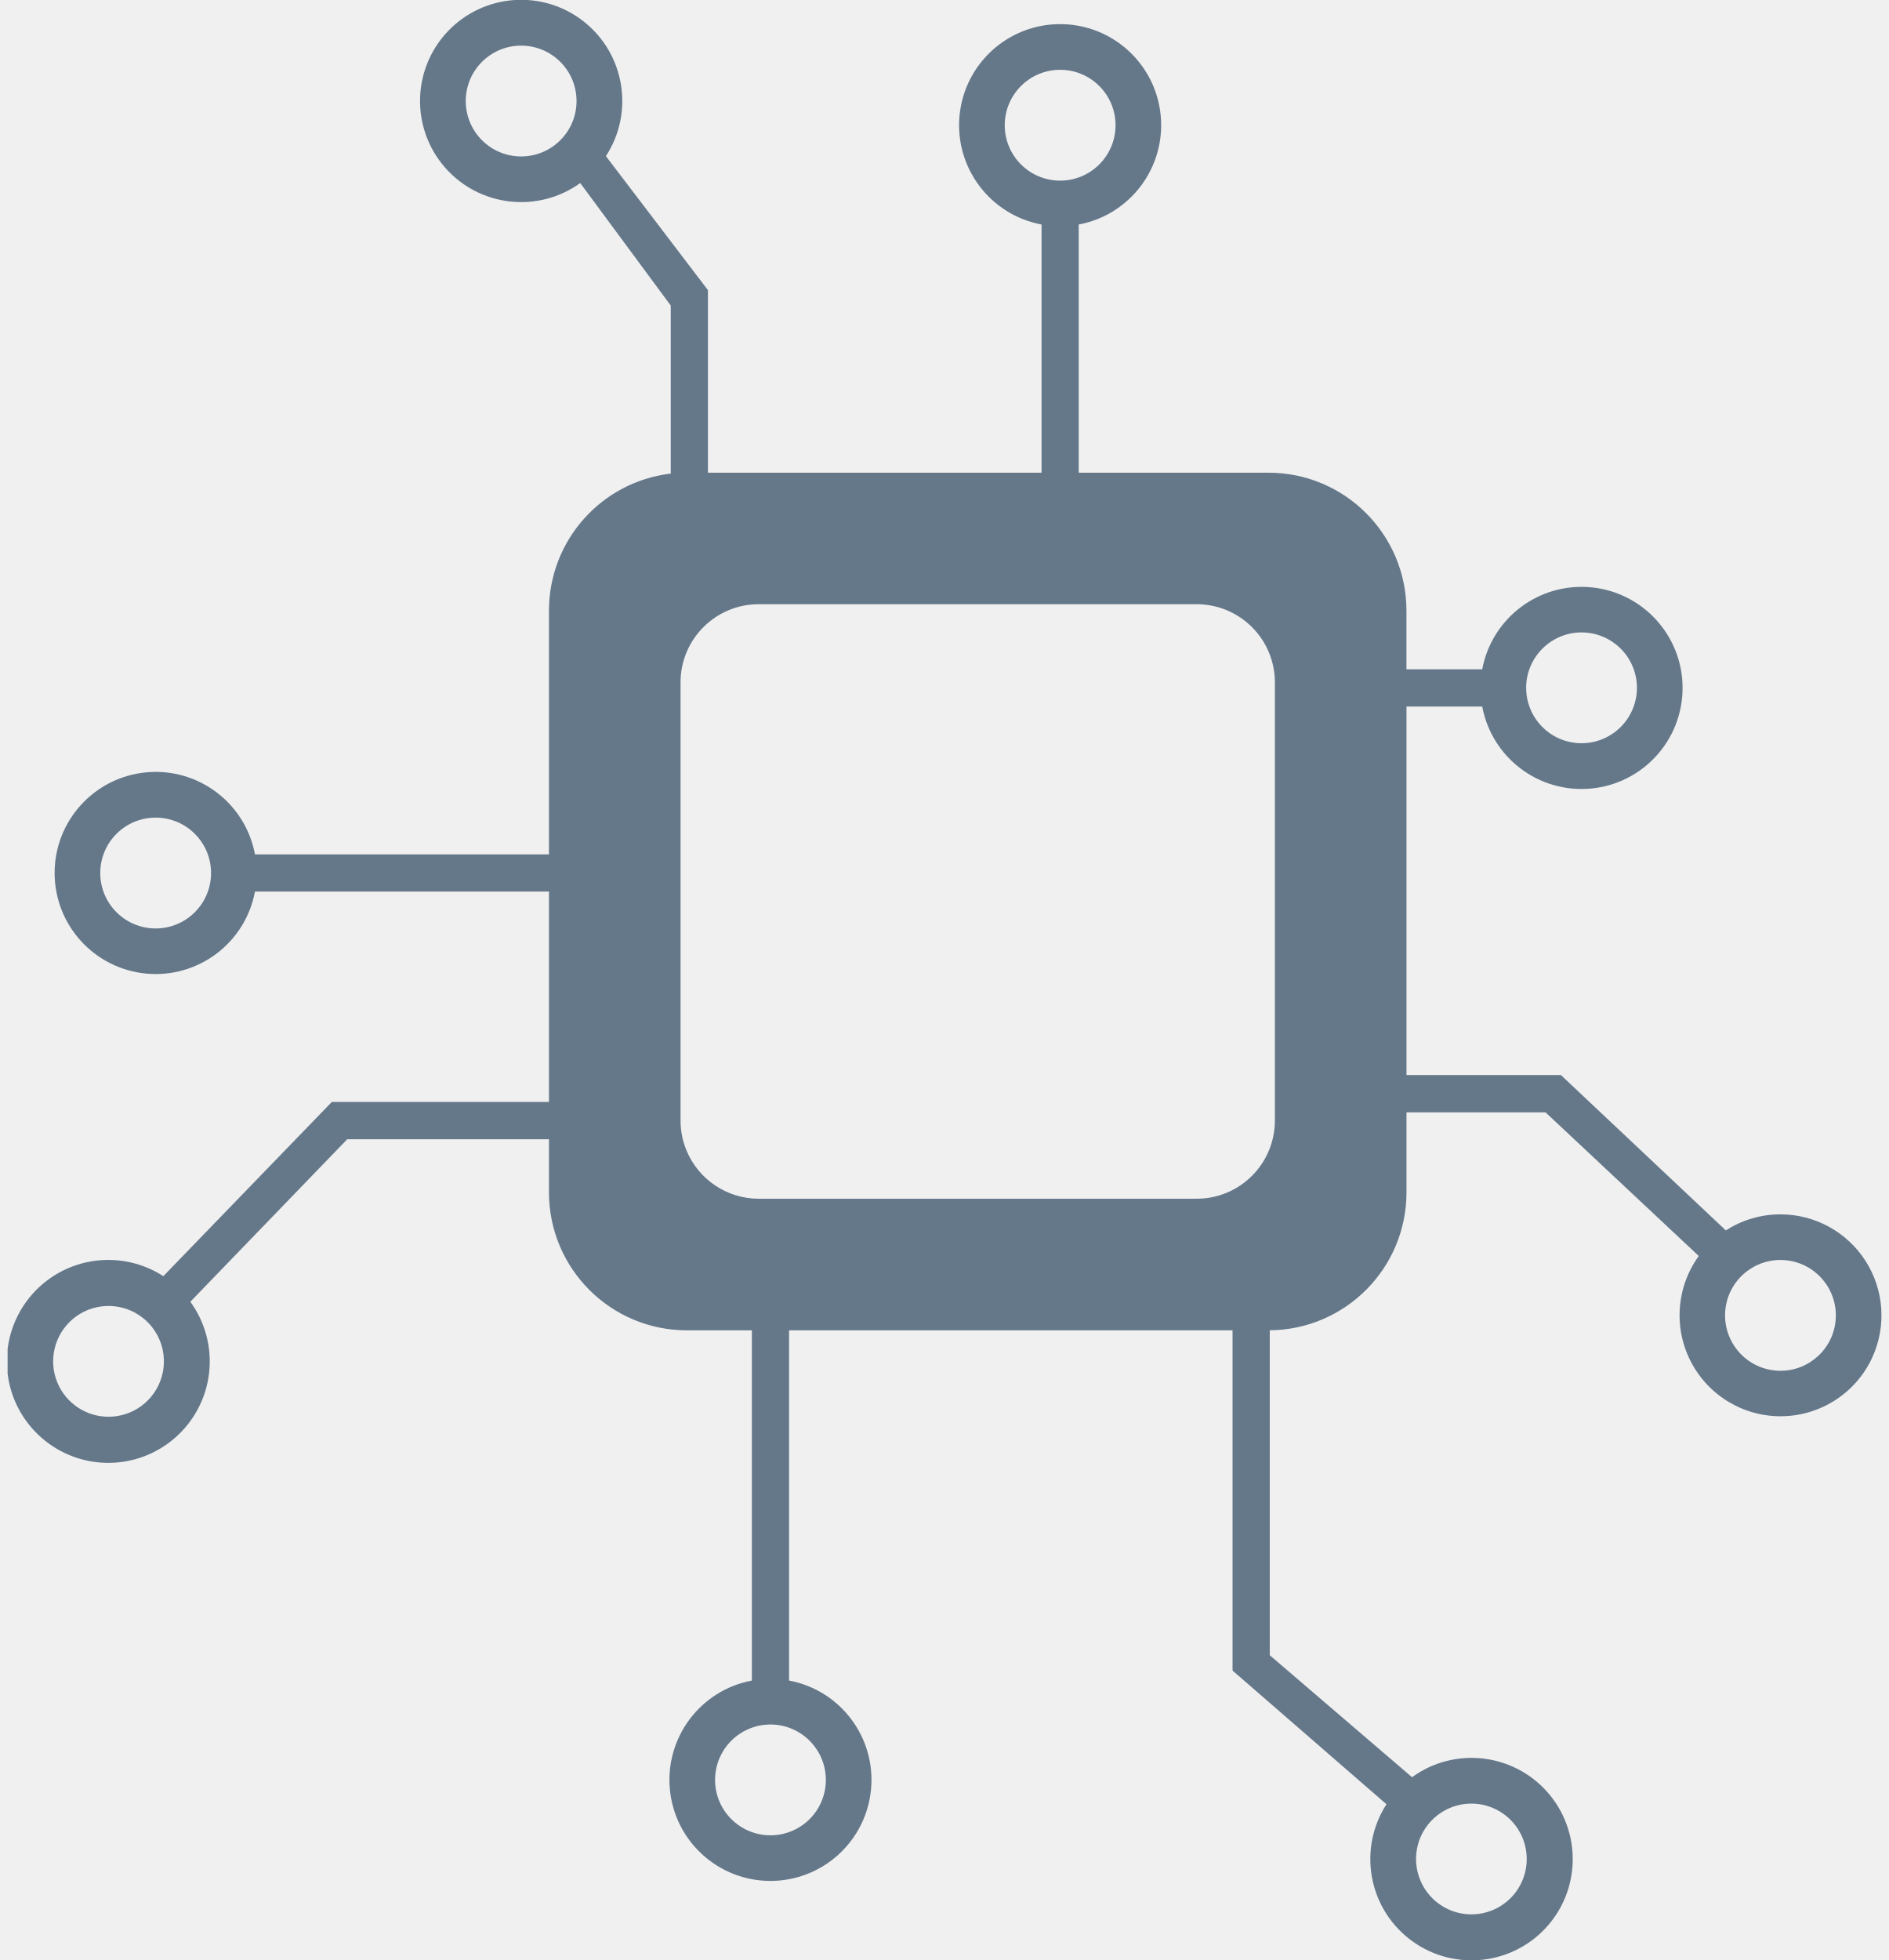
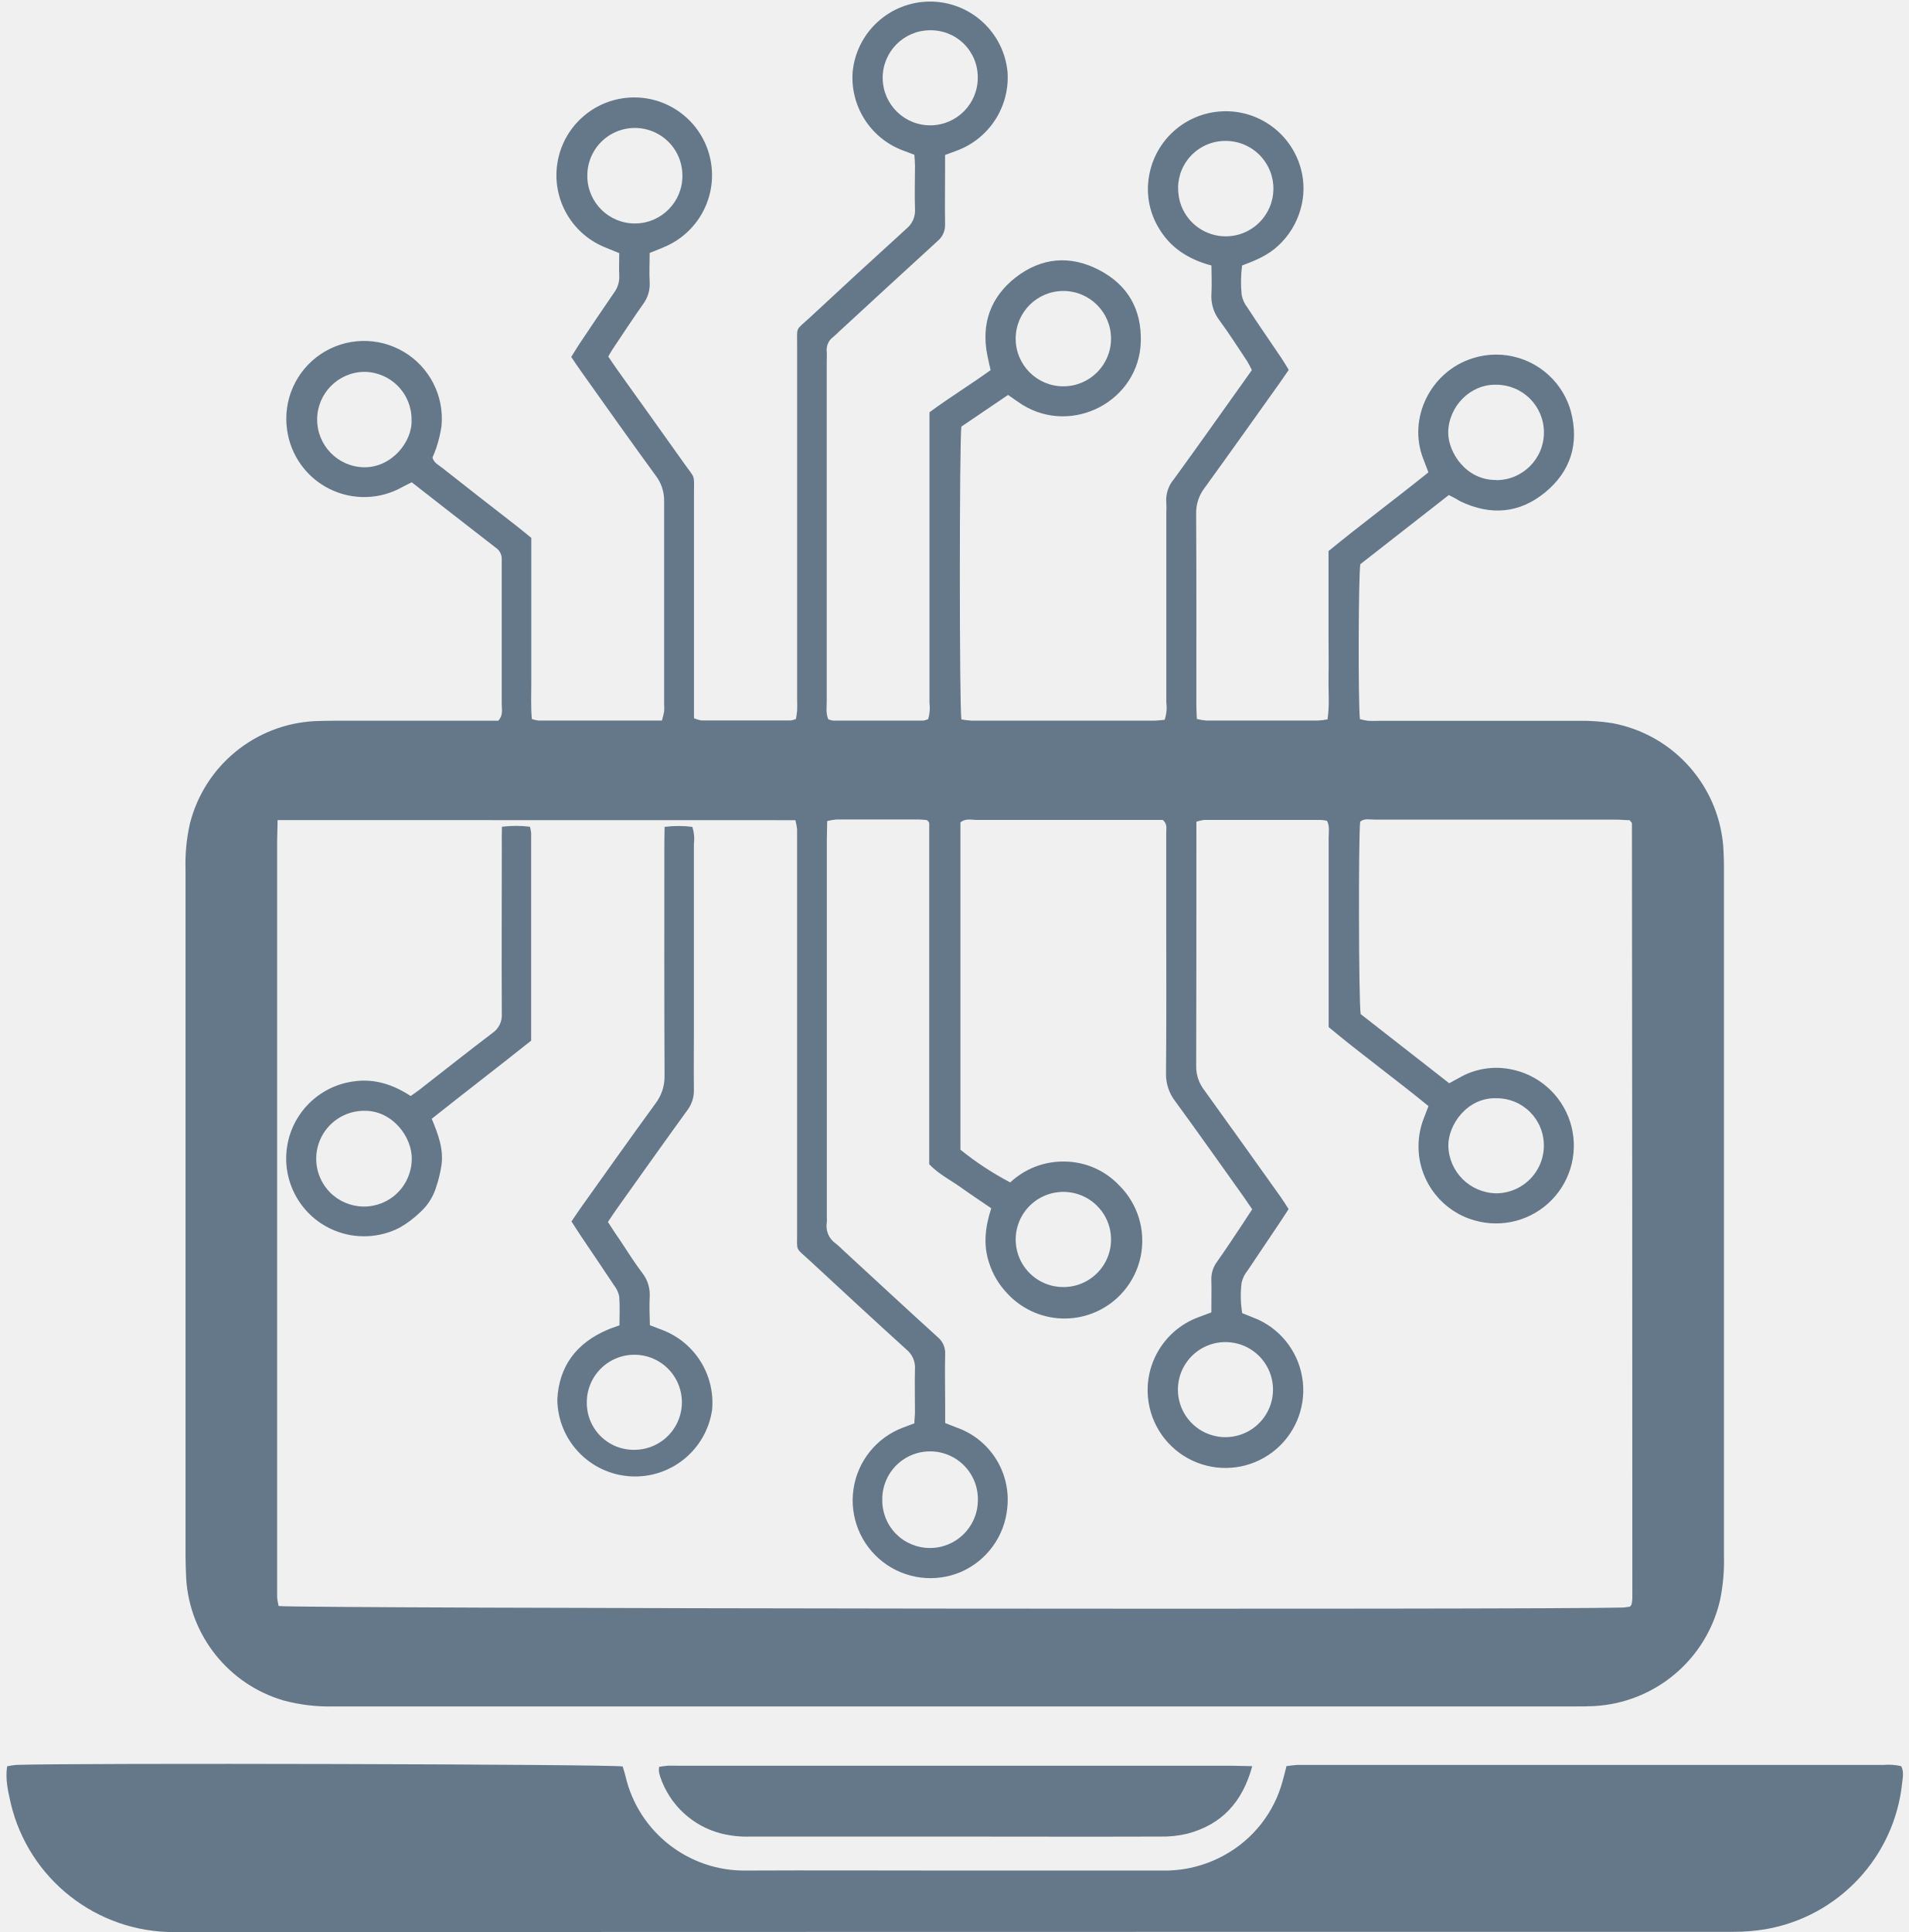
- <svg xmlns="http://www.w3.org/2000/svg" width="159" height="165" viewBox="0 0 159 165" fill="none">
-   <g clip-path="url(#yvfrasom5a)">
-     <path d="M149.923 102.229a8.467 8.467 0 0 0-4.601 1.352l-13.893-13.084h-12.998v-31.02h6.377a8.508 8.508 0 1 0 0-3.13h-6.381v-4.959a11.613 11.613 0 0 0-11.598-11.594H90.831V18.901a8.508 8.508 0 1 0-3.13 0v20.893H59.61v-15.37l-8.59-11.28a8.515 8.515 0 1 0-2.162 2.266l7.621 10.313v14.145a11.613 11.613 0 0 0-10.254 11.513v20.544H21.47a8.508 8.508 0 1 0 0 3.13h24.755v17.708H27.943l-14.19 14.669a8.54 8.54 0 0 0-13.151 7.806 8.544 8.544 0 0 0 8.36 7.91 8.544 8.544 0 0 0 8.647-7.596 8.541 8.541 0 0 0-1.58-5.966l13.21-13.681h16.986v4.486a11.614 11.614 0 0 0 11.598 11.601h5.486v29.483a8.513 8.513 0 0 0-6.905 9.15 8.507 8.507 0 1 0 10.039-9.15v-29.483h37.341v28.644l12.961 11.253a8.522 8.522 0 1 0 2.154-2.277l-11.98-10.268v-27.355a11.614 11.614 0 0 0 11.512-11.598v-6.748h11.709l12.902 12.092a8.503 8.503 0 1 0 14.604 8.557 8.505 8.505 0 0 0-7.726-12.063h.003zm-16.756-48.991a4.667 4.667 0 0 1 4.312 2.877 4.657 4.657 0 0 1-1.009 5.084 4.662 4.662 0 0 1-7.177-.705 4.663 4.663 0 0 1-.787-2.592 4.674 4.674 0 0 1 4.661-4.664zM43.886 13.17a4.664 4.664 0 1 1-.008-9.328 4.664 4.664 0 0 1 .008 9.328zM13.103 78.16a4.665 4.665 0 1 1 .007 0h-.007zM9.15 119.267a4.66 4.66 0 0 1-4.315-2.867 4.663 4.663 0 1 1 4.315 2.867zM84.603 10.541a4.664 4.664 0 1 1 9.329 0 4.664 4.664 0 0 1-9.33 0zM69.54 149.835a4.661 4.661 0 0 1-2.877 4.312 4.658 4.658 0 0 1-5.084-1.009 4.662 4.662 0 0 1 .705-7.177 4.663 4.663 0 0 1 2.592-.787 4.674 4.674 0 0 1 4.664 4.661zm31.225-48.921H63.888a6.587 6.587 0 0 1-6.084-4.067c-.331-.8-.501-1.656-.5-2.52V57.452a6.584 6.584 0 0 1 6.584-6.588h36.877a6.59 6.59 0 0 1 4.657 1.93 6.569 6.569 0 0 1 1.927 4.658v36.873a6.569 6.569 0 0 1-1.927 4.659 6.577 6.577 0 0 1-4.657 1.929zm23.129 50.919a4.666 4.666 0 0 1 3.298 7.963 4.663 4.663 0 1 1-3.298-7.963zm26.029-36.435a4.667 4.667 0 0 1-4.579-5.57 4.664 4.664 0 1 1 4.579 5.57z" fill="#65788A" />
+ <svg xmlns="http://www.w3.org/2000/svg" width="163" height="165" viewBox="0 0 163 165" fill="none">
+   <g clip-path="url(#3i3rc5ltoa)" fill="#65788A">
+     <path d="m86.084 33.73-3.986 2.703c-.174 1.17-.177 23.846 0 25.008.284.052.571.087.86.104h15.595c.296 0 .591-.045.901-.07.161-.475.21-.98.144-1.477V43.756a6.212 6.212 0 0 0 0-.786 2.75 2.75 0 0 1 .65-2.049c1.978-2.72 3.916-5.466 5.869-8.205a51.3 51.3 0 0 1 .786-1.108 8.04 8.04 0 0 0-.41-.771c-.775-1.163-1.524-2.348-2.351-3.47a3.36 3.36 0 0 1-.69-2.31c.044-.78 0-1.562 0-2.381-2.001-.532-3.577-1.554-4.57-3.323a6.396 6.396 0 0 1-.76-4.304 6.644 6.644 0 0 1 12.963-.653 6.398 6.398 0 0 1-.029 3.496 6.718 6.718 0 0 1-1.894 3.085c-.875.827-1.96 1.274-3.093 1.698-.11.832-.122 1.673-.037 2.507.073.384.235.745.472 1.056.96 1.476 1.949 2.897 2.924 4.344.218.325.41.66.624 1.008-.273.395-.513.738-.764 1.107-2.13 2.986-4.253 5.98-6.405 8.952a3.476 3.476 0 0 0-.738 2.159c.033 5.46.018 10.922.018 16.382 0 .369.026.775.041 1.214.262.066.529.11.797.133h9.564a6.83 6.83 0 0 0 .798-.096c.188-1.218.066-2.392.088-3.562.023-1.17 0-2.444 0-3.669v-7.146c2.78-2.282 5.685-4.43 8.531-6.726-.162-.417-.295-.779-.436-1.133-1.362-3.47.613-7.482 4.223-8.612a6.621 6.621 0 0 1 7.163 2.172 6.6 6.6 0 0 1 1.205 2.343c.739 2.753 0 5.145-2.189 6.943s-4.647 2.004-7.231.768c-.155-.078-.303-.177-.454-.262-.151-.085-.306-.155-.542-.277l-7.557 5.906c-.166 1.107-.188 11.89-.033 13.23.232.064.467.112.705.143.392.023.787 0 1.182 0h16.773c.96-.016 1.919.05 2.868.196a11.64 11.64 0 0 1 9.527 11.004c.029.52.033 1.044.033 1.569v58.576a16.312 16.312 0 0 1-.339 3.773 11.684 11.684 0 0 1-10.757 9.029c-.524.029-1.048.029-1.572.029H28.541a15.203 15.203 0 0 1-4.278-.494 11.602 11.602 0 0 1-8.365-10.443c-.025-.657-.055-1.31-.055-1.964V74.257c-.04-1.31.084-2.621.37-3.901a11.61 11.61 0 0 1 10.685-8.77 52.408 52.408 0 0 1 1.702-.034h13.953c.44-.487.288-.993.292-1.45V47.782a1.14 1.14 0 0 0-.506-1.004 1733.8 1733.8 0 0 1-7.176-5.588c-.273.136-.542.258-.797.402a6.644 6.644 0 0 1-9.849-4.872 6.643 6.643 0 1 1 13.19-.37c-.091.647-.242 1.283-.45 1.902-.093.279-.202.553-.326.82.122.46.506.627.805.863a995.123 995.123 0 0 0 6.39 4.994c.41.321.808.654 1.244 1.008V58.27c0 1.005-.048 2.079.047 3.138.189.063.383.106.58.13h10.528c.076-.254.139-.512.188-.772a4.78 4.78 0 0 0 0-.654V42.815a3.47 3.47 0 0 0-.702-2.174c-2.159-2.953-4.278-5.962-6.404-8.948-.277-.387-.535-.782-.827-1.207.255-.41.476-.779.716-1.14.975-1.451 1.942-2.905 2.935-4.341.32-.424.48-.947.45-1.477-.033-.609 0-1.222 0-1.908-.45-.185-.886-.37-1.318-.54a6.644 6.644 0 1 1 5.393-.088c-.468.218-.956.395-1.476.61 0 .852-.048 1.679 0 2.502a2.838 2.838 0 0 1-.546 1.846c-.908 1.284-1.768 2.602-2.643 3.909-.118.173-.214.369-.347.59.284.417.542.816.82 1.2 1.878 2.632 3.768 5.253 5.632 7.892 1.011 1.432.864.842.867 2.761V61.338c.208.092.426.157.65.192h7.6c.156-.023.308-.063.454-.118a6.94 6.94 0 0 0 .104-.716c.018-.392 0-.787 0-1.182V29.508c0-1.676-.155-1.24 1.033-2.34a901.088 901.088 0 0 1 8.295-7.63 1.997 1.997 0 0 0 .738-1.702c-.044-1.222 0-2.447 0-3.669 0-.303-.033-.605-.055-.949-.37-.143-.739-.276-1.108-.42a6.644 6.644 0 0 1-4.163-6.645 6.644 6.644 0 0 1 13.229 0 6.674 6.674 0 0 1-4.278 6.693c-.325.125-.65.24-1.056.39v1.304c0 1.532-.026 3.06 0 4.588a1.787 1.787 0 0 1-.66 1.477c-2.81 2.561-5.597 5.142-8.395 7.714-.158.148-.31.31-.48.443a1.363 1.363 0 0 0-.572 1.248c.022.306 0 .613 0 .92v28.957c0 .513-.088 1.045.133 1.54.128.054.262.092.399.114h7.73c.139-.023.274-.066.402-.126.132-.455.17-.932.11-1.402V35.21c1.695-1.255 3.481-2.344 5.22-3.599-.096-.435-.196-.853-.28-1.27-.536-2.694.269-4.957 2.414-6.644 2.214-1.716 4.669-1.923 7.138-.635 2.47 1.288 3.622 3.374 3.555 6.102-.125 5.06-5.832 8.076-10.14 5.389-.38-.247-.764-.528-1.196-.823zM23.702 70.039c0 .694-.037 1.255-.037 1.816v64.598c.03.238.073.475.129.708 1.362.211 107.87.325 114.703.13.254 0 .505-.056.683-.074.092-.115.136-.144.144-.177.037-.17.061-.343.07-.517 0-22.054-.011-44.11-.034-66.166a.228.228 0 0 0-.036-.122 2.153 2.153 0 0 0-.163-.188c-.343 0-.771-.048-1.196-.048H117.405c-.421 0-.875-.126-1.252.17-.155 1.317-.129 15.34.041 16.437l7.56 5.906c.428-.233.771-.421 1.107-.602a6.314 6.314 0 0 1 4.061-.609 6.644 6.644 0 1 1-3.027 12.919 6.564 6.564 0 0 1-4.753-5.982 6.569 6.569 0 0 1 .419-2.666l.425-1.108c-2.839-2.321-5.766-4.448-8.524-6.744V71.522c0-.465.1-.952-.14-1.425a3.748 3.748 0 0 0-.528-.073h-9.966c-.225.03-.446.081-.661.154v1.108c0 6.596 0 13.189-.018 19.785-.005.738.24 1.456.694 2.038 2.195 3.049 4.38 6.104 6.555 9.165.222.314.421.646.643.986-.262.402-.491.771-.739 1.133-.922 1.377-1.845 2.746-2.772 4.13-.247.303-.421.66-.505 1.041-.105.86-.087 1.73.055 2.584.483.196.938.369 1.369.554a6.642 6.642 0 0 1 1.218 11.315 6.646 6.646 0 0 1-10.575-4.205 6.645 6.645 0 0 1 4.19-7.295c.369-.14.738-.269 1.162-.435 0-.93.023-1.846 0-2.758a2.459 2.459 0 0 1 .495-1.579c.709-.997 1.377-2.023 2.056-3.038.314-.469.62-.942.938-1.429-.285-.41-.521-.771-.772-1.126-1.927-2.702-3.839-5.415-5.799-8.095a3.762 3.762 0 0 1-.79-2.399c.044-4.5.019-9 .019-13.495v-7.076c0-.336.107-.71-.292-1.06H83.408c-.458 0-.963-.162-1.392.214v27.947a25.803 25.803 0 0 0 4.253 2.794 6.615 6.615 0 0 1 4.603-1.783 6.49 6.49 0 0 1 4.684 2.019 6.647 6.647 0 0 1-2.276 10.949 6.633 6.633 0 0 1-5.172-.178 6.638 6.638 0 0 1-2.127-1.565 6.698 6.698 0 0 1-1.52-2.583c-.518-1.554-.318-3.094.187-4.651-.915-.628-1.786-1.2-2.635-1.809-.85-.609-1.864-1.108-2.662-1.95V70.353a.299.299 0 0 0-.025-.13 1.336 1.336 0 0 0-.166-.18 6.643 6.643 0 0 0-.669-.055H71.42c-.264.025-.525.07-.783.132 0 .587-.03 1.108-.03 1.628v32.114c.01.175.01.35 0 .525a1.814 1.814 0 0 0 .769 1.819c.204.164.4.341.583.528 2.698 2.488 5.385 4.98 8.102 7.449a1.774 1.774 0 0 1 .653 1.477c-.036 1.439 0 2.883 0 4.322v1.551l.938.369a6.533 6.533 0 0 1 4.367 6.865 6.64 6.64 0 0 1-3.953 5.48 6.643 6.643 0 1 1-4.966-12.32c.322-.118.64-.247.983-.369 0-.339.051-.638.051-.941 0-1.225-.03-2.447 0-3.669a1.986 1.986 0 0 0-.738-1.702c-2.783-2.521-5.537-5.075-8.294-7.63-1.196-1.107-1.034-.686-1.034-2.34V70.813a6.604 6.604 0 0 0-.144-.767l-44.221-.008zm71.175-41.117a4.071 4.071 0 1 0-8.143 0 4.071 4.071 0 0 0 8.143 0zm-4.06 80.998a4.062 4.062 0 0 0 2.867-6.94 4.073 4.073 0 0 0-6.95 2.879 4.065 4.065 0 0 0 2.517 3.756 4.063 4.063 0 0 0 1.558.305h.008zm9.792-93.87a4.084 4.084 0 0 0 .283 1.565 4.072 4.072 0 0 0 3.726 2.57 4.071 4.071 0 0 0 3.796-2.47 4.062 4.062 0 0 0 .038-3.119 4.075 4.075 0 0 0-3.734-2.562 4.039 4.039 0 0 0-3.796 2.46 4.027 4.027 0 0 0-.32 1.557h.007zM35.145 35.84a4.062 4.062 0 0 0-4.06-4.083 4.076 4.076 0 0 0-.03 8.15c2.4.048 4.182-2.203 4.09-4.067zm92.625 5.167a4.073 4.073 0 0 0 4.075-4.075 4.072 4.072 0 0 0-4.075-4.075c-2.215-.052-4.061 1.846-4.101 4.06-.008 1.735 1.539 4.105 4.101 4.076v.014zm0 52.786c-2.529-.063-4.112 2.321-4.09 4.06a4.155 4.155 0 0 0 4.097 4.06 4.082 4.082 0 0 0 3.753-5.641 4.035 4.035 0 0 0-2.203-2.184 4.02 4.02 0 0 0-1.553-.295h-.004zm-23.093 28.947a4.065 4.065 0 0 0 3.732-2.532 4.058 4.058 0 0 0-2.991-5.515 4.056 4.056 0 0 0-4.157 1.747 4.062 4.062 0 0 0 1.86 6.002 4.065 4.065 0 0 0 1.56.298h-.004zm-25.315 9.464a4.088 4.088 0 0 0 4.142-4.005 4.08 4.08 0 0 0-4.024-4.247 4.072 4.072 0 0 0-3.837 2.545 4.08 4.08 0 0 0-.3 1.591 4.066 4.066 0 0 0 1.156 2.894 4.057 4.057 0 0 0 2.867 1.222h-.004zm.026-129.62a4.06 4.06 0 1 0 4.109 4.013 4.004 4.004 0 0 0-4.109-4.012zM58.274 14.973a4.06 4.06 0 1 0-8.119.103 4.06 4.06 0 0 0 8.12-.103zM.61 150.848c.254-.053.512-.093.77-.119 4.925-.177 50.549-.066 51.793.133.077.262.177.547.243.838a10.417 10.417 0 0 0 10.314 8.051c5.637-.026 11.27 0 16.906 0H99.24c1.844.04 3.666-.407 5.282-1.296a10.265 10.265 0 0 0 5.028-6.423c.103-.369.195-.738.31-1.199.302-.037.594-.078.886-.1h50.053a4.89 4.89 0 0 1 1.554.103c.251.48.133.968.082 1.429a14.161 14.161 0 0 1-11.646 12.495c-.904.15-1.819.226-2.736.225-44.376 0-88.753.007-133.13.022A14.3 14.3 0 0 1 .916 154c-.225-1.019-.48-2.045-.306-3.152z" />
+     <path d="M106.936 150.837c-.841 3.111-2.643 4.998-5.537 5.765a9.08 9.08 0 0 1-2.329.248c-6.112.022-12.225 0-18.338 0H64.095a9.097 9.097 0 0 1-2.465-.251 7.438 7.438 0 0 1-5.253-4.865 2.369 2.369 0 0 1-.114-.51 1.608 1.608 0 0 1 .029-.332c.225-.029.469-.077.716-.092s.524 0 .786 0h47.404c.52.011 1.041.026 1.738.037zM56.753 70.618c.786-.1 1.581-.1 2.367 0 .151.467.198.963.136 1.45v15.984c0 1.657-.022 3.322 0 4.975a2.806 2.806 0 0 1-.576 1.813c-2 2.757-3.968 5.537-5.943 8.309-.276.388-.535.786-.823 1.211.37.587.738 1.133 1.108 1.672.605.908 1.184 1.845 1.845 2.709.453.591.671 1.329.613 2.071-.04.779 0 1.561.018 2.37.421.159.783.291 1.141.435a6.65 6.65 0 0 1 4.175 6.755 6.643 6.643 0 0 1-13.222-.863c.151-2.854 1.642-4.799 4.245-5.925.32-.14.65-.247 1.063-.398 0-.824.04-1.65-.022-2.47a2.178 2.178 0 0 0-.429-.926c-.94-1.422-1.9-2.828-2.85-4.242-.265-.395-.516-.797-.797-1.233.296-.435.558-.83.831-1.218 2.104-2.953 4.193-5.906 6.33-8.837.53-.69.808-1.54.787-2.41-.033-6.504-.019-13.012-.019-19.516-.003-.535.011-1.056.022-1.716zM54.17 123.82a4.062 4.062 0 0 0 3.983-4.852 4.056 4.056 0 0 0-3.19-3.191 4.064 4.064 0 0 0-4.853 3.983 4.005 4.005 0 0 0 4.072 4.06h-.011zM42.863 70.607a9.758 9.758 0 0 1 2.392 0c.05.18.085.364.103.55v17.718c-2.827 2.255-5.673 4.43-8.49 6.674.547 1.314 1.027 2.584.831 3.971a11.255 11.255 0 0 1-.506 2.023 4.74 4.74 0 0 1-1.28 1.957 8.824 8.824 0 0 1-1.765 1.336 6.639 6.639 0 0 1-5.61.241 6.644 6.644 0 0 1 1.683-12.725c1.764-.255 3.359.277 4.85 1.251.28-.199.531-.369.768-.55 2.067-1.609 4.12-3.244 6.208-4.824a1.845 1.845 0 0 0 .805-1.65c-.026-4.762 0-9.524 0-14.285-.015-.517.004-1.052.011-1.687zm-11.75 24.259a4.094 4.094 0 0 0-2.944 6.956 4.091 4.091 0 0 0 2.873 1.222 4.076 4.076 0 0 0 4.118-4.04c.055-1.846-1.617-4.168-4.046-4.138z" />
  </g>
  <defs>
-     <clipPath id="yvfrasom5a">
-       <path fill="#fff" transform="translate(.64)" d="M0 0h157.781v165H0z" />
+     <clipPath id="3i3rc5ltoa">
+       <path fill="#fff" transform="translate(.55)" d="M0 0h161.958v165H0z" />
    </clipPath>
  </defs>
</svg>
